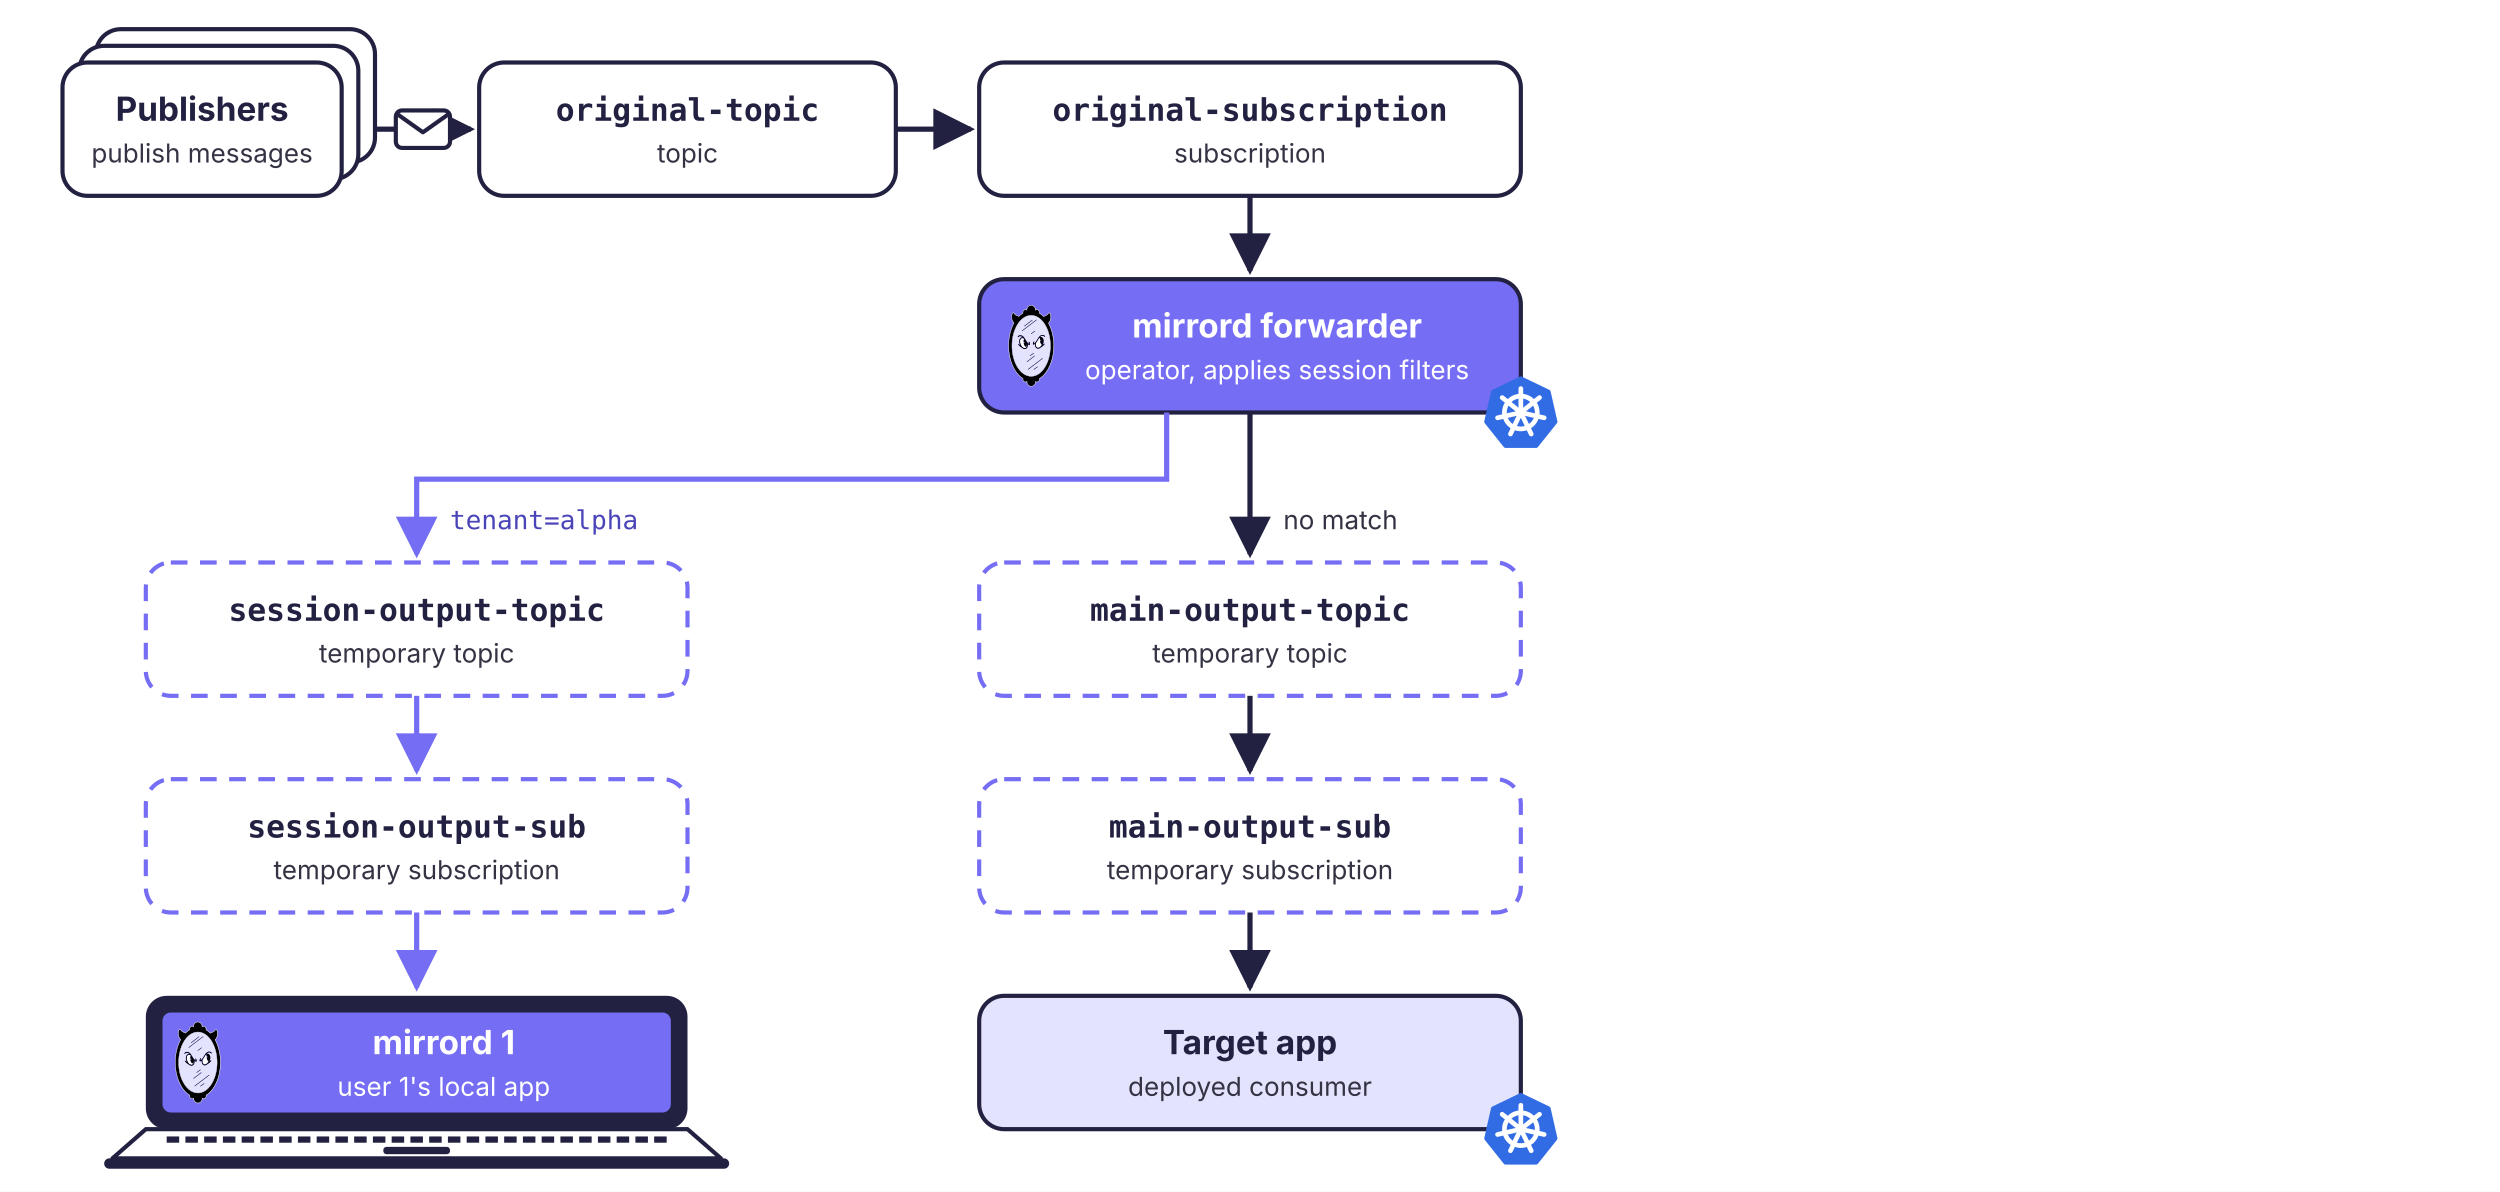
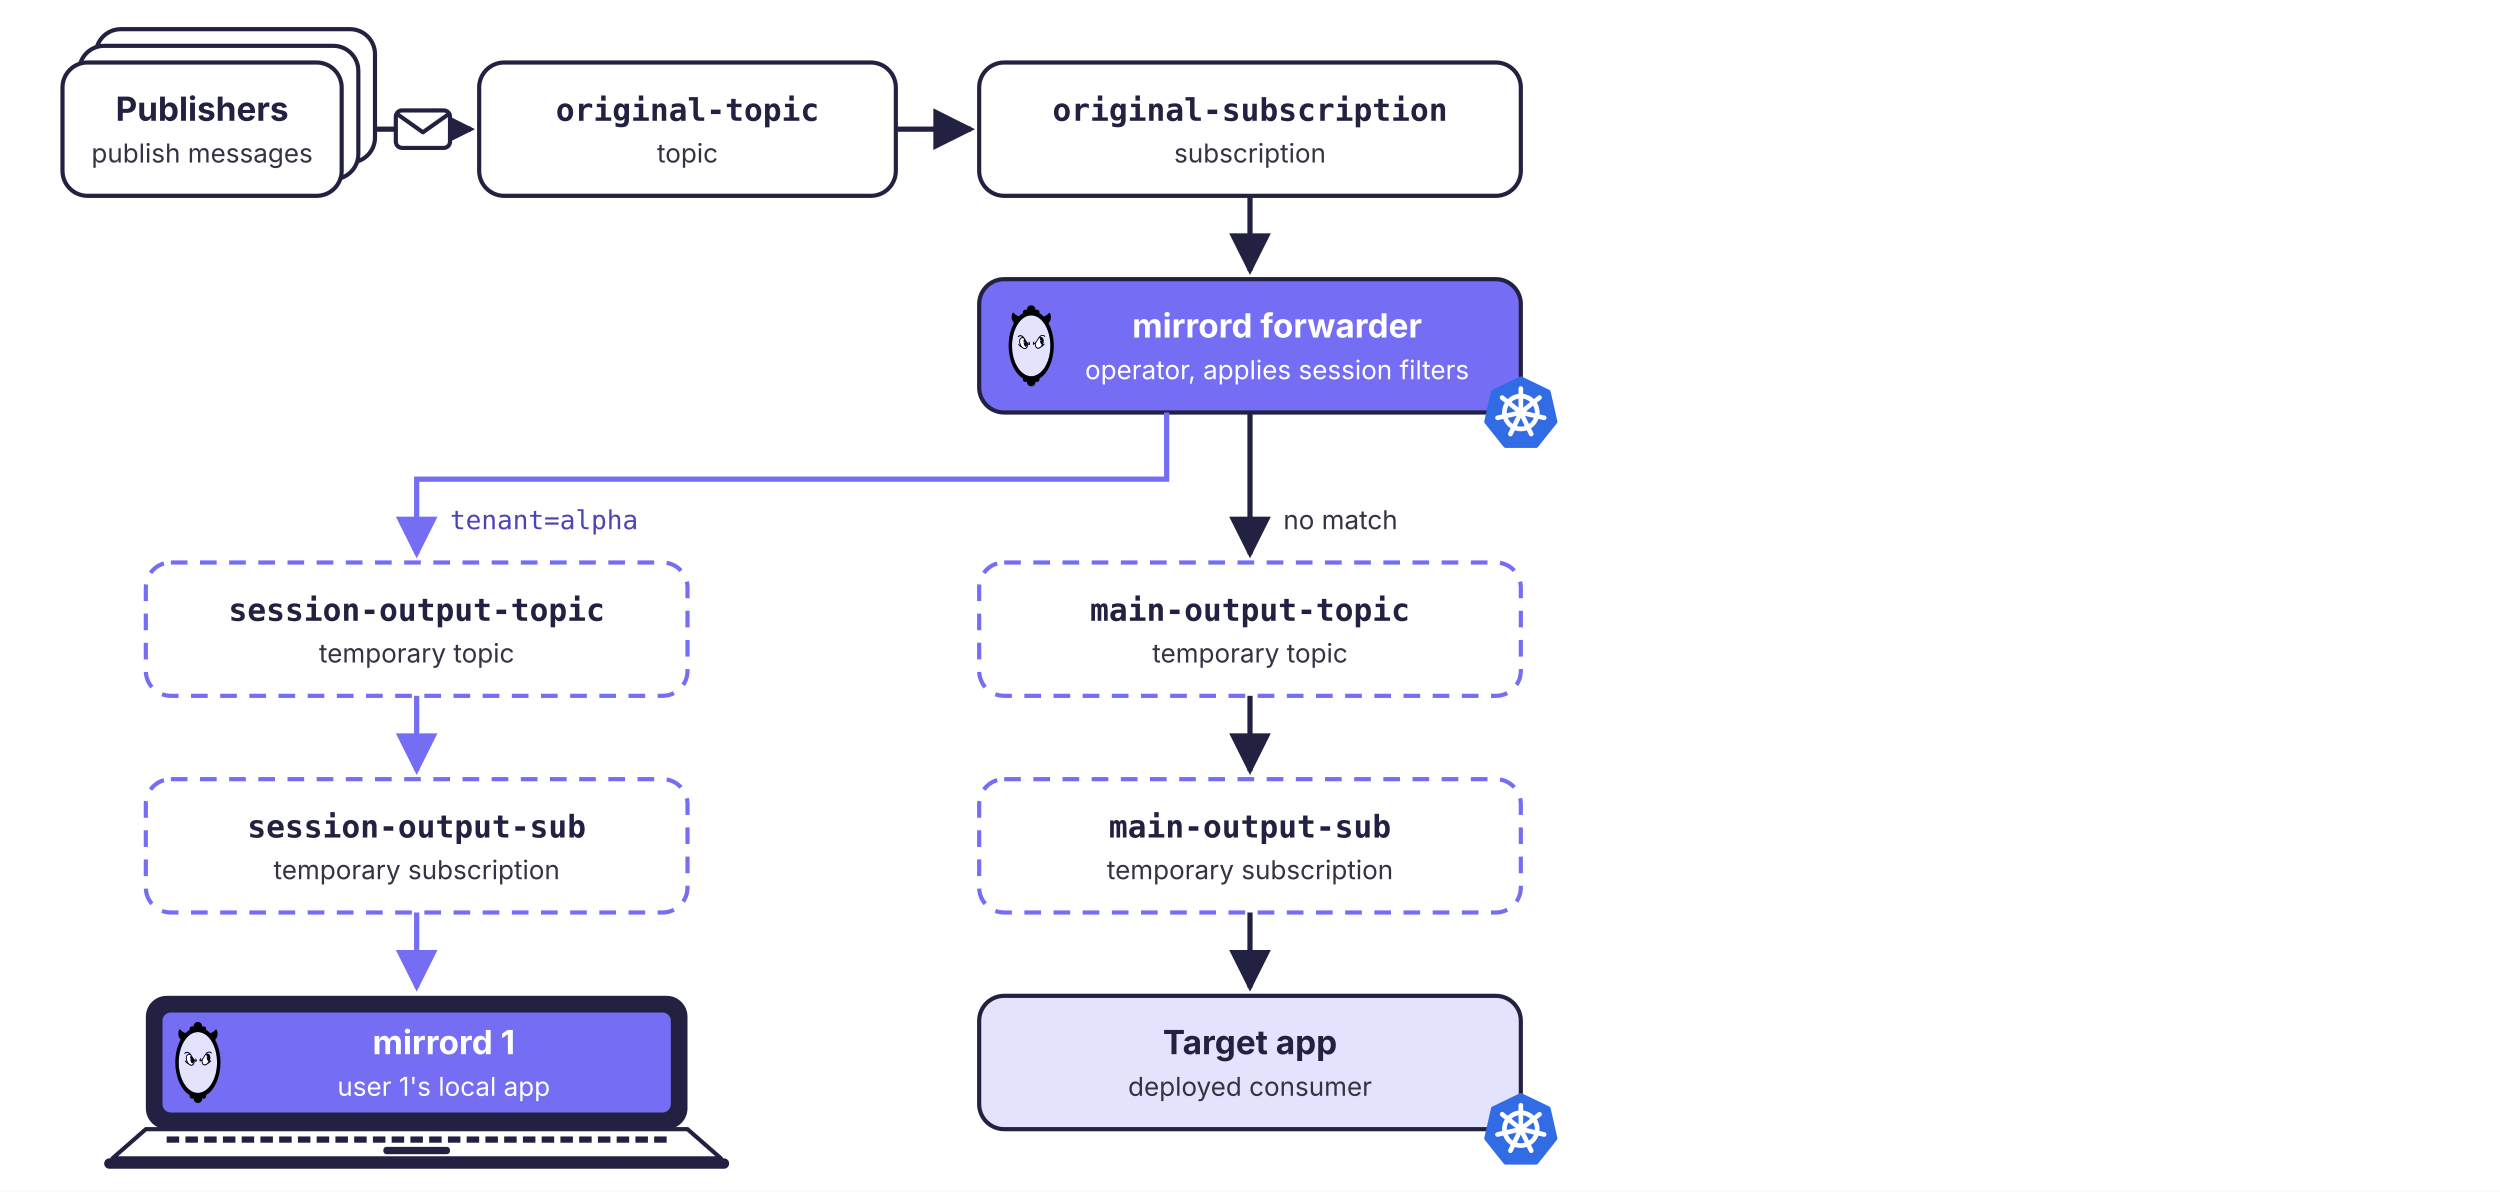
<svg xmlns="http://www.w3.org/2000/svg" viewBox="0 0 1200 572" width="1200" height="572" font-family="Inter, Helvetica, Arial, sans-serif" role="img" aria-labelledby="t d">
  <defs>
    <marker id="arrow" viewBox="0 0 10 10" refX="9" refY="5" markerWidth="8" markerHeight="8" orient="auto-start-reverse">
      <path d="M0 0 L10 5 L0 10 z" fill="#232141" />
    </marker>
    <marker id="arrow-purple" viewBox="0 0 10 10" refX="9" refY="5" markerWidth="8" markerHeight="8" orient="auto-start-reverse">
      <path d="M0 0 L10 5 L0 10 z" fill="#756DF3" />
    </marker>
    <symbol id="k8s" viewBox="0 0 32 32">
      <polygon points="16.00,1.60 27.73,7.25 30.62,19.94 22.51,30.11 9.49,30.11 1.38,19.94 4.27,7.25" fill="#326CE5" stroke="#326CE5" stroke-width="2" stroke-linejoin="round" />
      <g fill="none" stroke="#ffffff" stroke-width="2" stroke-linecap="round">
        <circle cx="16" cy="16" r="7" />
        <line x1="16.00" y1="13.40" x2="16.00" y2="5.80" />
        <line x1="18.03" y1="14.38" x2="23.97" y2="9.64" />
        <line x1="18.53" y1="16.58" x2="25.94" y2="18.27" />
        <line x1="17.13" y1="18.34" x2="20.43" y2="25.19" />
        <line x1="14.87" y1="18.34" x2="11.57" y2="25.19" />
        <line x1="13.47" y1="16.58" x2="6.06" y2="18.27" />
        <line x1="13.97" y1="14.38" x2="8.03" y2="9.64" />
      </g>
      <circle cx="16" cy="16" r="2.4" fill="#ffffff" />
    </symbol>
    <symbol id="mirrord" viewBox="97 61 391 696">
      <path fill="#ffffff" d="M255.6,387c4.1,19.1-0.9,36.1-12,40.5c-8.2,3.2-17.8,0-26.5-8.2c-0.3-0.6-0.9-0.9-1.5-1.2c0,0,0,0-0.3-0.3 c-5.5-5.6-10.5-13.2-14-22c-4.7-11.5-6.1-23.2-4.4-33.5c1.8-9.4,6.1-16.1,12.8-18.8c5.5-2.3,12.5-1.5,19.3,2.6 c1.5,2.3,2.6,4.4,3.8,6.2c-4.1,2.6-6.4,10.3-6.4,20.3l3.2,1.8l11.1,6.5l-12.5,1.5h-0.9c0.3,1.2,0.3,2.3,0.6,3.5 c3.2,17.9,12,31.1,19,29.7c6.4-1.2,9.6-14.4,7.6-30.2C255.3,386.4,255.6,386.7,255.6,387z" />
      <path fill="#ffffff" d="M384,398.4c-3.2,6.8-7.3,12.3-12,17c0,0,0,0-0.3,0c-0.6,0.3-0.9,0.9-1.2,1.2c-8.7,7.9-18.4,11.5-26.5,8.2 c-11.1-4.7-16-21.4-12-40.5c1.5-1.8,3.2-3.8,4.7-5.6c5-6.5,9-13.2,12.8-20l1.2-2.1c1.2-1.8,2-3.8,3.2-5.6c1.2-2.1,2.6-4.4,4.4-7 c3.5-2.1,6.7-3.2,9.9-3.8c-2,4.7-2.3,10.3-2.3,15.3l3.2,1.8l11.1,6.5l-12.5,1.5h-0.9c0.3,1.2,0.3,2.3,0.6,3.8 C370.5,384.6,377.5,397,384,398.4z" />
-       <path fill="#E4E3FD" d="M405,391.7c-1.5-1.2-3.8-0.9-5,0.6c-3.2,4.1-7,7.9-11.1,11.5c1.2-2.3,2.6-5,3.5-7.6 c5.3-12.6,6.7-25.8,4.7-37.3c-2.3-12-8.2-20.6-16.9-24.1c-4.1-1.8-8.8-2.1-13.7-1.2c4.4-4.4,10.2-8.5,17.5-10 c8.2-1.5,16.6,1.5,20.4,7.3c1.2,1.5,3.2,2.1,5,0.9c1.5-1.2,2-3.2,0.9-4.7c-5.5-8.2-16.6-12.3-27.4-10c-11.1,2.1-19.3,9.7-24.2,15.6 c-2,2.3-3.8,5-5.5,7.3c-2,2.9-3.5,5.6-5,8.2c-1.2,2.1-2.3,3.8-3.2,5.6l-1.2,2.1c-3.8,6.5-7.6,13.2-12.3,19.1 c-5.8,7.6-11.7,12.9-18.4,16.7c0.6-5,2-9.7,4.4-14.1c0.9-1.8,0.3-3.8-1.5-4.7c-1.7-0.9-3.8-0.3-4.7,1.5c-2.9,5.6-4.7,11.5-5.3,17.6 c0,0.9-0.3,3.5,1.5,5.6c1.2,1.2,2.3,1.8,4.1,1.8c1.5,0,2.9-0.3,4.4-1.5c2.6-1.5,5.3-3.2,7.9-5.3c-1.7,18.5,5,34.1,17.5,39.3 c2.9,1.2,5.8,1.8,8.8,1.8c8.5,0,17.5-4.4,25.4-12c11.4-6.2,21.6-14.4,29.5-24.7C406.7,395.2,406.4,392.8,405,391.7z M292.1,149.1 c90.1,0,163.6,116.6,163.6,259.6s-73.5,259.6-163.6,259.6c-90.4,0-163.6-116.6-163.6-259.6S201.9,149.1,292.1,149.1z M389.5,517.3 c0.9-0.6,0.9-1.8,0.3-2.3c-0.6-0.9-1.8-0.9-2.3-0.3l-122.5,93.7c-0.9,0.6-0.9,1.8-0.3,2.3c0.3,0.3,0.9,0.6,1.5,0.6 c0.3,0,0.9,0,1.2-0.3L389.5,517.3z M346.9,589c0.9-0.6,0.9-1.8,0.3-2.3c-0.6-0.9-1.8-0.9-2.3-0.3l-31.2,23.2 c-0.9,0.6-0.9,1.8-0.3,2.3c0.3,0.6,0.9,0.9,1.5,0.9c0.3,0,0.6-0.3,0.9-0.3L346.9,589z M338.2,189.1c0.9-0.6,0.9-1.8,0.3-2.3 c-0.6-0.9-1.8-0.9-2.3-0.3l-122.5,93.4c-0.9,0.6-0.9,1.8-0.3,2.3c0.3,0.3,0.9,0.6,1.5,0.6c0.3,0,0.9,0,0.9-0.3L338.2,189.1z M324.4,284.5c0.9-0.6,0.9-1.8,0.3-2.3c-0.6-0.9-1.7-0.9-2.3-0.3l-31.2,22.9c-0.9,0.6-0.9,1.8-0.3,2.3c0.3,0.6,0.9,0.6,1.5,0.6 c0.3,0,0.6,0,0.9-0.3L324.4,284.5z M322.7,495.9c0.9-0.6,0.9-1.8,0.3-2.3c-0.6-0.9-1.8-0.9-2.3-0.3l-66.2,50.8 c-0.9,0.6-0.9,1.8-0.3,2.3c0.3,0.3,0.9,0.6,1.5,0.6c0.3,0,0.6,0,0.9-0.3L322.7,495.9z M314.8,472.4c0.9-0.6,0.9-1.8,0.3-2.3 c-0.6-0.9-1.8-0.9-2.3-0.3L281.6,493c-0.9,0.6-0.9,1.8-0.3,2.3c0.3,0.6,0.9,0.9,1.5,0.9c0.3,0,0.9-0.3,0.9-0.3L314.8,472.4z M302.3,190.5c0.9-0.6,0.9-1.8,0.3-2.3c-0.6-0.9-1.7-0.9-2.3-0.3L234,239c-0.9,0.6-0.9,1.8-0.3,2.3c0.3,0.3,0.9,0.6,1.5,0.6 c0.3,0,0.9,0,1.2-0.3L302.3,190.5z M280.1,399.6c1.8-2.1,1.5-4.7,1.5-5.6c-0.6-6.2-2.3-12.3-5-17.9c-0.9-1.8-2.9-2.3-4.7-1.5 c-1.8,0.9-2.3,2.9-1.5,4.7c2.3,4.4,3.8,9.4,4.4,14.1c-6.4-3.8-12.5-9.4-18.4-16.7c-4.7-6.2-8.8-12.9-12.3-19.1l-1.5-2.3 c-1.2-1.8-2-3.8-3.2-5.6c-1.5-2.3-2.9-5.3-5-8.2c0,0,0,0,0-0.3c-1.5-2.3-3.5-5-5.5-7.3c-5-5.9-13.1-13.2-24.2-15.6 c-10.8-2.1-21.9,2.1-27.4,10c-1.2,1.5-0.6,3.8,0.9,4.7c1.5,1.2,3.8,0.6,4.7-0.9c4.1-5.9,12.5-8.8,20.4-7.3 c7.3,1.5,13.1,5.9,17.5,10c-4.7-0.9-9.3-0.3-13.7,1.2c-8.8,3.5-14.6,12-16.9,24.1c-2,11.5-0.3,24.7,4.7,37.3 c1.2,2.6,2.3,5.3,3.5,7.6c-4.1-3.5-7.9-7.3-11.1-11.5c-1.2-1.5-3.5-1.8-5-0.6c-1.5,1.2-1.8,3.5-0.6,5c8.2,10,18.4,18.5,29.5,24.7 c7.9,7.6,16.9,11.7,25.7,11.7c2.9,0,6.1-0.6,8.8-1.8c12.5-5.3,19-20.6,17.5-39.3c2.6,2.1,5,3.8,7.9,5.3c1.5,0.9,2.9,1.2,4.4,1.2 C277.8,401.4,279.2,400.8,280.1,399.6z" />
+       <path fill="#E4E3FD" d="M405,391.7c-1.5-1.2-3.8-0.9-5,0.6c-3.2,4.1-7,7.9-11.1,11.5c1.2-2.3,2.6-5,3.5-7.6 c5.3-12.6,6.7-25.8,4.7-37.3c-2.3-12-8.2-20.6-16.9-24.1c-4.1-1.8-8.8-2.1-13.7-1.2c4.4-4.4,10.2-8.5,17.5-10 c8.2-1.5,16.6,1.5,20.4,7.3c1.2,1.5,3.2,2.1,5,0.9c1.5-1.2,2-3.2,0.9-4.7c-5.5-8.2-16.6-12.3-27.4-10c-11.1,2.1-19.3,9.7-24.2,15.6 c-2,2.3-3.8,5-5.5,7.3c-2,2.9-3.5,5.6-5,8.2c-1.2,2.1-2.3,3.8-3.2,5.6l-1.2,2.1c-3.8,6.5-7.6,13.2-12.3,19.1 c-5.8,7.6-11.7,12.9-18.4,16.7c0.6-5,2-9.7,4.4-14.1c0.9-1.8,0.3-3.8-1.5-4.7c-1.7-0.9-3.8-0.3-4.7,1.5c-2.9,5.6-4.7,11.5-5.3,17.6 c0,0.9-0.3,3.5,1.5,5.6c1.2,1.2,2.3,1.8,4.1,1.8c1.5,0,2.9-0.3,4.4-1.5c2.6-1.5,5.3-3.2,7.9-5.3c-1.7,18.5,5,34.1,17.5,39.3 c2.9,1.2,5.8,1.8,8.8,1.8c8.5,0,17.5-4.4,25.4-12c11.4-6.2,21.6-14.4,29.5-24.7C406.7,395.2,406.4,392.8,405,391.7z M292.1,149.1 c90.1,0,163.6,116.6,163.6,259.6s-73.5,259.6-163.6,259.6c-90.4,0-163.6-116.6-163.6-259.6S201.9,149.1,292.1,149.1z M280.1,399.6c1.8-2.1,1.5-4.7,1.5-5.6c-0.6-6.2-2.3-12.3-5-17.9c-0.9-1.8-2.9-2.3-4.7-1.5 c-1.8,0.9-2.3,2.9-1.5,4.7c2.3,4.4,3.8,9.4,4.4,14.1c-6.4-3.8-12.5-9.4-18.4-16.7c-4.7-6.2-8.8-12.9-12.3-19.1l-1.5-2.3 c-1.2-1.8-2-3.8-3.2-5.6c-1.5-2.3-2.9-5.3-5-8.2c0,0,0,0,0-0.3c-1.5-2.3-3.5-5-5.5-7.3c-5-5.9-13.1-13.2-24.2-15.6 c-10.8-2.1-21.9,2.1-27.4,10c-1.2,1.5-0.6,3.8,0.9,4.7c1.5,1.2,3.8,0.6,4.7-0.9c4.1-5.9,12.5-8.8,20.4-7.3 c7.3,1.5,13.1,5.9,17.5,10c-4.7-0.9-9.3-0.3-13.7,1.2c-8.8,3.5-14.6,12-16.9,24.1c-2,11.5-0.3,24.7,4.7,37.3 c1.2,2.6,2.3,5.3,3.5,7.6c-4.1-3.5-7.9-7.3-11.1-11.5c-1.2-1.5-3.5-1.8-5-0.6c-1.5,1.2-1.8,3.5-0.6,5c8.2,10,18.4,18.5,29.5,24.7 c7.9,7.6,16.9,11.7,25.7,11.7c2.9,0,6.1-0.6,8.8-1.8c12.5-5.3,19-20.6,17.5-39.3c2.6,2.1,5,3.8,7.9,5.3c1.5,0.9,2.9,1.2,4.4,1.2 C277.8,401.4,279.2,400.8,280.1,399.6z" />
      <path d="M439.4,215.2c29.5,54,45.5,122.4,45.5,193.8c0,123.6-49,234.9-122.8,279.2c0.6,2.1,1.2,4.4,1.2,6.8 c0,12.3-10.2,22.6-22.5,22.6c-4.4,0-8.8-1.2-12.3-3.5c0.3,1.2,0.3,2.6,0.3,3.8c0,20.3-16.3,36.7-36.5,36.7s-36.5-16.4-36.5-36.7 c0-1.2,0-2.6,0.3-3.8c-3.5,2.3-7.9,3.5-12.3,3.5c-12.3,0-22.5-10-22.5-22.6c0-2.3,0.3-4.7,1.2-6.8C148.6,643.6,99.3,532.3,99.3,409 c0-71.9,16.3-140.9,46.4-195.3c-1.5-0.9-2.3-2.1-3.5-3.2c-9.9-11.2-15.5-26.4-16.9-42.6c-0.6-11.5,0.9-23.2,5-33.8 c0.6-1.8,2.6-6.8,7.6-7.3c5.3-0.6,8.5,3.8,11.4,7.9c1.2,1.5,2.3,2.9,2.9,3.8c5.5,5.3,12.5,9.7,21.6,13.8c4.4,2.1,9,3.8,13.4,5.3 c11.1-11.2,22.8-20.6,35-27.9c-0.6-2.3-1.2-4.4-1.2-6.8c0-12.3,10.2-22.6,22.5-22.6c4.4,0,8.8,1.2,12.3,3.5c0-1.2-0.3-2.6-0.3-3.8 c0-20.3,16.3-36.7,36.5-36.7c20.1,0,36.5,16.4,36.5,36.7c0,1.2,0,2.6-0.3,3.8c3.5-2.3,7.9-3.5,12.3-3.5c12.5,0,22.5,10.3,22.5,22.6 c0,2.3-0.3,4.7-1.2,6.8c12.5,7.6,24.8,17.3,36.2,29.1c4.7-1.5,9-3.2,13.7-5.3c9-4.1,16-8.5,21.6-13.8c0.9-0.9,2-2.3,2.9-3.8 c2.9-4.1,6.1-8.5,11.4-7.9c5,0.6,7,5.6,7.6,7.3c4.1,10.6,5.5,22.3,4.7,33.8c-1.2,15.9-7,31.4-16.9,42.6 C442.3,212.6,441.1,214,439.4,215.2z M455.7,409c0-143.3-73.5-259.6-163.6-259.6c-90.4,0-163.6,116.6-163.6,259.6 c0,143,73.5,259.6,163.6,259.6C382.5,668.6,455.7,552,455.7,409z" />
-       <path fill="#ffffff" d="M292.4,756.6c-21.2,0-38.5-17.4-38.5-38.7c0-0.1,0-0.2,0-0.3c-3,1.3-6.5,2-10,2c-13.5,0-24.5-11-24.5-24.6 c0-2.2,0.2-4.2,0.7-5.9c-36.1-22.2-66.8-60.3-88.9-110.2C109,528.5,97.3,469.7,97.3,409c0-71.5,16.3-140.6,45.8-194.7 c-0.6-0.5-1.1-1-1.5-1.5c-0.3-0.3-0.5-0.6-0.8-0.8l-0.1-0.1c-9.7-10.9-15.9-26.4-17.4-43.7c-0.6-12.5,1.1-24.4,5.1-34.7 c0.8-2.3,3.2-7.9,9.2-8.6c6.5-0.7,10.4,4.7,13.2,8.7c1.1,1.4,2.2,2.8,2.9,3.7c5.3,5,11.9,9.2,20.9,13.3c3.5,1.7,7.6,3.3,12.1,4.8 c10.7-10.7,21.9-19.6,33.2-26.5c-0.5-1.9-0.9-3.7-0.9-5.8c0-13.3,11.2-24.6,24.5-24.6c3.5,0,6.9,0.7,10,2c0-0.1,0-0.2,0-0.3 c0-21.3,17.3-38.7,38.5-38.7c21.2,0,38.5,17.4,38.5,38.7c0,0.1,0,0.2,0,0.3c3-1.3,6.5-2,10-2c13.5,0,24.5,11,24.5,24.6 c0,2.2-0.2,4.2-0.7,5.9c12.2,7.6,23.8,16.9,34.3,27.6c3.7-1.2,7.6-2.7,12.3-4.8c9-4.1,15.7-8.4,21-13.4c0.7-0.7,1.8-2,2.6-3.4 l0.1-0.1c2.8-4,6.7-9.5,13.2-8.8c6,0.7,8.5,6.3,9.3,8.7c4,10.4,5.7,22.4,4.8,34.5c-1.2,16.6-7.5,32.4-17.2,43.5c-0.4,1-1.3,2-2.4,3 c29,53.9,44.9,122.4,44.9,193.3c0,60.9-11.7,119.7-33.9,170.2c-22,49.9-52.6,87.9-88.6,110c0.5,1.9,0.8,3.8,0.8,5.8 c0,13.3-11.2,24.6-24.5,24.6c-3.5,0-6.9-0.7-10-2c0,0.1,0,0.2,0,0.3C330.8,739.2,313.6,756.6,292.4,756.6z M259.4,709.5l-1.2,5 c-0.2,0.9-0.2,2.3-0.2,3.3c0,19.1,15.5,34.7,34.5,34.7s34.5-15.6,34.5-34.7c0-1.1,0-2.4-0.2-3.3l-1.2-5l4.3,2.9 c3.1,2.1,7,3.2,11.1,3.2c11.1,0,20.5-9.4,20.5-20.6c0-2.1-0.5-4.2-1.1-6.2l-0.4-1.5l1.3-0.8c72.9-43.8,121.8-155.3,121.8-277.5 c0-70.8-16.1-139.3-45.3-192.8l-0.9-1.6l1.5-1c1.6-1.1,2.3-2.2,2.4-2.5l0.1-0.4l0.3-0.3c9.3-10.4,15.2-25.5,16.4-41.4 c0.9-11.6-0.7-22.9-4.5-32.9c-0.6-1.7-2.3-5.6-6-6.1c-3.8-0.4-6.3,2.6-9.5,7c-0.9,1.5-2.1,3-3.2,4.1c-5.7,5.4-12.7,9.9-22.2,14.2 c-5.4,2.4-9.7,4-13.9,5.4l-1.2,0.4l-0.9-0.9c-10.9-11.3-23-21-35.8-28.8l-1.5-0.9l0.7-1.6c0.7-1.6,1-3.5,1-6 c0-11.4-9.2-20.6-20.5-20.6c-4.1,0-8.1,1.1-11.1,3.2l-4.3,2.9l1.2-5c0.2-0.9,0.2-2.3,0.2-3.3c0-19.1-15.5-34.7-34.5-34.7 c-19,0-34.5,15.6-34.5,34.7c0,0.5,0.1,1.1,0.1,1.7c0.1,0.7,0.2,1.4,0.2,2.1v3.8l-3.1-2.1c-3.1-2.1-7-3.2-11.1-3.2 c-11.1,0-20.5,9.4-20.5,20.6c0,1.9,0.4,3.6,0.9,5.6l0.5,2.1l-1.3,0.8c-11.8,7.1-23.5,16.4-34.6,27.6l-0.9,0.9l-1.2-0.4 c-5.1-1.7-9.7-3.5-13.6-5.4c-9.5-4.3-16.5-8.8-22.1-14.2l-0.2-0.2l-0.1-0.2c-0.5-0.8-1.7-2.2-2.8-3.6l-0.1-0.1 c-3.1-4.4-5.7-7.5-9.5-7.1c-3.7,0.4-5.4,4.3-5.9,6c-3.8,9.8-5.5,21.2-4.9,33c1.5,16.4,7.3,31.1,16.4,41.3c0.3,0.3,0.6,0.6,0.9,0.9 c0.7,0.8,1.4,1.5,2.2,2l1.6,1l-0.9,1.7c-29.7,53.8-46.1,122.8-46.1,194.3c0,121.9,49.2,233.4,122.4,277.5l1.5,0.9l-0.7,1.6 c-0.7,1.6-1,3.5-1,6c0,11.4,9.2,20.6,20.5,20.6c4.1,0,8.1-1.1,11.1-3.2L259.4,709.5z M292.1,670.6c-91.3,0-165.6-117.3-165.6-261.6 s74.3-261.6,165.6-261.6c91.3,0,165.6,117.3,165.6,261.6S383.4,670.6,292.1,670.6z M292.1,151.4c-89.1,0-161.6,115.5-161.6,257.6 c0,68.8,16.9,133.5,47.7,182.3c30.6,48.5,71,75.2,113.9,75.2c89.1,0,161.6-115.5,161.6-257.6C453.7,267,381.2,151.4,292.1,151.4z" />
-       <path d="M344.9,586.3c0.9-0.6,1.7-0.3,2.3,0.3c0.6,0.9,0.3,1.8-0.3,2.3l-31.2,23.2c-0.3,0.3-0.6,0.3-0.9,0.3 c-0.6,0-1.2-0.3-1.5-0.9c-0.6-0.9-0.3-1.8,0.3-2.3L344.9,586.3z" />
      <path d="M372,415.5c4.4-4.4,8.5-10.3,12-17c-6.4-1.8-13.4-13.8-16.3-29.7c-0.3-1.2-0.6-2.3-0.6-3.8h0.9l12.5-1.5l-11.1-6.5 l-3.2-1.8c0-5,0.3-10.6,2.3-15.3c-3.2,0.6-6.7,1.8-9.9,3.8c-1.8,2.3-3.2,5-4.4,7c-1.2,2.1-2.3,3.8-3.2,5.6l-1.2,2.1 c-3.8,6.5-7.9,13.5-12.8,20c-1.5,2.1-3.2,3.8-4.7,5.6c-4.1,19.1,0.9,35.8,12,40.5c8.2,3.2,17.8-0.3,26.5-8.2 C370.8,416.3,371.4,415.8,372,415.5z M410.5,326.8c1.2,1.5,0.9,3.8-0.9,4.7c-1.5,1.2-3.8,0.9-5-0.9c-4.1-5.9-12.5-8.8-20.4-7.3 c-7.3,1.5-13.1,5.9-17.5,10c4.7-0.9,9.3-0.3,13.7,1.2c8.8,3.5,14.9,12,16.9,24.1c2,11.5,0.3,24.7-4.7,37.3 c-1.2,2.6-2.3,5.3-3.5,7.6c4.1-3.5,7.9-7.3,11.1-11.5c1.2-1.5,3.5-1.8,5-0.6c1.5,1.2,1.7,3.5,0.6,5c-8.2,10.3-18.4,18.5-29.5,24.7 c-7.9,7.6-16.9,12-25.4,12c-3.2,0-6.1-0.6-8.8-1.8c-12.5-5.3-19-20.6-17.5-39.3c-2.6,2.1-5.3,3.8-7.9,5.3c-1.5,0.9-3.2,1.5-4.4,1.5 c-1.5,0-2.9-0.6-4.1-1.8c-1.7-2.1-1.5-4.7-1.5-5.6c0.6-6.2,2.3-12,5.3-17.6c0.9-1.8,2.9-2.3,4.7-1.5c1.8,0.9,2.3,2.9,1.5,4.7 c-2.3,4.4-3.8,9.4-4.4,14.1c6.4-3.8,12.5-9.4,18.4-16.7c4.7-6.2,8.8-12.6,12.3-19.1l1.2-2.1c1.2-2.1,2.3-3.8,3.2-5.6 c1.5-2.3,2.9-5.3,5-8.2c1.8-2.3,3.5-5,5.5-7.3c5-5.9,13.4-13.2,24.2-15.6C393.9,314.5,405,318.6,410.5,326.8z" />
-       <path d="M324.4,284.5l-31.5,23.2c-0.3,0.3-0.6,0.3-0.9,0.3c-0.6,0-1.2-0.3-1.5-0.6c-0.6-0.9-0.3-1.8,0.3-2.3l31.2-23.2 c0.9-0.6,1.7-0.3,2.3,0.3C325.6,282.7,325.3,283.9,324.4,284.5z" />
-       <path d="M312.8,469.5c0.9-0.6,1.8-0.3,2.3,0.3c0.6,0.9,0.3,1.8-0.3,2.3l-31.2,23.2c-0.3,0.3-0.6,0.3-0.9,0.3 c-0.6,0-1.2-0.3-1.5-0.9c-0.6-0.9-0.3-1.8,0.3-2.3L312.8,469.5z" />
-       <path d="M387.5,514.7c0.9-0.6,1.8-0.3,2.3,0.3c0.6,0.9,0.3,1.8-0.3,2.3L267,611c-0.3,0.3-0.6,0.3-1.2,0.3c-0.6,0-1.2-0.3-1.5-0.6 c-0.6-0.9-0.6-1.8,0.3-2.3L387.5,514.7z" />
-       <path d="M320.7,493c0.9-0.6,1.8-0.3,2.3,0.3c0.6,0.9,0.6,1.8-0.3,2.3l-66.2,51.1c-0.3,0.3-0.6,0.3-0.9,0.3c-0.6,0-1.2-0.3-1.5-0.6 c-0.6-0.9-0.6-1.8,0.3-2.3L320.7,493z" />
-       <path d="M300.2,187.9c0.9-0.6,1.7-0.3,2.3,0.3c0.6,0.9,0.6,1.8-0.3,2.3l-65.9,51.1c-0.3,0.3-0.6,0.3-1.2,0.3 c-0.6,0-0.9-0.3-1.5-0.6c-0.6-0.9-0.3-1.8,0.3-2.3L300.2,187.9z" />
-       <path d="M213.6,279.8l122.5-93.7c0.6-0.6,1.8-0.3,2.3,0.3c0.6,0.9,0.3,1.8-0.3,2.3l-122.5,93.7c-0.3,0.3-0.6,0.3-0.9,0.3 c-0.6,0-1.2-0.3-1.5-0.6C212.7,281.6,212.7,280.4,213.6,279.8z" />
      <path d="M243.9,427.5c11.1-4.4,16-21.4,12-40.5c-0.3-0.3-0.6-0.6-0.9-0.9c2,15.9-1.2,29.1-7.6,30.2c-7.3,1.5-15.8-12-19-29.7 c-0.3-1.2-0.3-2.3-0.6-3.5h0.9l12.5-1.5l-11.1-6.5l-3.2-1.8c0-10,2.3-17.6,6.4-20.3c-1.2-2.1-2.3-4.1-3.8-6.2 c-7-4.1-13.7-5-19.3-2.6c-6.4,2.6-11.1,9.4-12.8,18.8c-1.8,10-0.3,22,4.4,33.5c3.5,8.8,8.5,16.4,14,22c0,0,0.3,0,0.3,0.3 c0.6,0.3,1.2,0.9,1.5,1.2C225.9,427.2,235.8,430.7,243.9,427.5z M204.9,319.1c11.1,2.1,19.3,9.7,24.2,15.6c2,2.3,3.8,5,5.5,7.3 c0,0,0,0,0,0.3c2,2.9,3.5,5.6,5,8.2c1.2,1.8,2,3.5,3.2,5.6l1.5,2.3c3.8,6.5,7.6,12.9,12.3,19.1c5.8,7.3,11.7,12.9,18.4,16.7 c-0.6-5-2-9.7-4.4-14.1c-0.9-1.8-0.3-3.8,1.5-4.7c1.8-0.9,3.8-0.3,4.7,1.5c2.9,5.6,4.7,11.5,5,17.9c0,0.9,0.3,3.5-1.5,5.6 c-1.2,1.2-2.6,1.8-4.1,1.8c-1.5,0-2.9-0.6-4.4-1.2c-2.6-1.5-5.3-3.2-7.9-5.3c1.7,18.5-5,34.1-17.5,39.3c-2.9,1.2-5.8,1.8-8.8,1.8 c-8.5,0-17.5-4.4-25.7-11.7c-11.4-6.2-21.6-14.7-29.5-24.7c-1.2-1.5-0.9-3.8,0.6-5c1.5-1.2,3.8-0.9,5,0.6c3.2,4.1,7,7.9,11.1,11.5 c-1.2-2.3-2.6-5-3.5-7.6c-5-12.6-6.7-25.8-4.7-37.3c2-12,8.2-20.6,16.9-24.1c4.1-1.8,8.8-2.1,13.7-1.2c-4.4-4.4-10.2-8.8-17.5-10 c-8.2-1.5-16.6,1.5-20.4,7.3c-1.2,1.5-3.2,2.1-4.7,0.9c-1.5-1.2-2-3.2-0.9-4.7C183,320.9,194.1,317.1,204.9,319.1z" />
    </symbol>
    <symbol id="envelope" viewBox="0 0 28 20">
      <rect x="1" y="1" width="26" height="18" rx="3" fill="#ffffff" stroke="#232141" stroke-width="2" />
      <path d="M2 3 L14 11.5 L26 3" fill="none" stroke="#232141" stroke-width="2" stroke-linejoin="round" />
    </symbol>
  </defs>
  <rect x="0" y="0" width="1200" height="572" fill="#ffffff" />
  <rect x="46" y="14" width="134" height="64" rx="12" fill="#ffffff" stroke="#232141" stroke-width="2" />
  <rect x="38" y="22" width="134" height="64" rx="12" fill="#ffffff" stroke="#232141" stroke-width="2" />
  <rect x="30" y="30" width="134" height="64" rx="12" fill="#ffffff" stroke="#232141" stroke-width="2" />
  <text x="97" y="58" font-size="16" font-weight="700" fill="#232141" text-anchor="middle">Publishers</text>
  <text x="97" y="78" font-size="12.5" fill="#333344" text-anchor="middle">publish messages</text>
  <line x1="180" y1="62" x2="226" y2="62" stroke="#232141" stroke-width="2.5" marker-end="url(#arrow)" />
  <rect x="230" y="30" width="200" height="64" rx="12" fill="#ffffff" stroke="#232141" stroke-width="2" />
  <text x="330" y="58" font-size="15" font-weight="700" font-family="Menlo, Consolas, monospace" fill="#232141" text-anchor="middle">original-topic</text>
  <text x="330" y="78" font-size="12.5" fill="#333344" text-anchor="middle">topic</text>
  <line x1="430" y1="62" x2="466" y2="62" stroke="#232141" stroke-width="2.5" marker-end="url(#arrow)" />
  <rect x="470" y="30" width="260" height="64" rx="12" fill="#ffffff" stroke="#232141" stroke-width="2" />
  <text x="600" y="58" font-size="15" font-weight="700" font-family="Menlo, Consolas, monospace" fill="#232141" text-anchor="middle">original-subscription</text>
  <text x="600" y="78" font-size="12.5" fill="#333344" text-anchor="middle">subscription</text>
  <line x1="600" y1="94" x2="600" y2="130" stroke="#232141" stroke-width="2.5" marker-end="url(#arrow)" />
  <rect x="470" y="134" width="260" height="64" rx="12" fill="#756DF3" stroke="#232141" stroke-width="2" />
  <use href="#mirrord" x="484" y="146" width="22" height="40" />
  <text x="613" y="162" font-size="16" font-weight="700" fill="#ffffff" text-anchor="middle">mirrord forwarder</text>
  <text x="613" y="182" font-size="12.5" fill="#ffffff" text-anchor="middle">operator, applies session filters</text>
  <polyline points="560,198 560,230 200,230 200,266" fill="none" stroke="#756DF3" stroke-width="2.5" marker-end="url(#arrow-purple)" />
  <text x="216" y="254" font-size="12.5" font-family="Menlo, Consolas, monospace" fill="#4a44b8" text-anchor="start">tenant=alpha</text>
  <rect x="70" y="270" width="260" height="64" rx="12" fill="#ffffff" stroke="#756DF3" stroke-width="2" stroke-dasharray="8 6" />
  <text x="200" y="298" font-size="15" font-weight="700" font-family="Menlo, Consolas, monospace" fill="#232141" text-anchor="middle">session-output-topic</text>
  <text x="200" y="318" font-size="12.5" fill="#333344" text-anchor="middle">temporary topic</text>
  <line x1="200" y1="334" x2="200" y2="370" stroke="#756DF3" stroke-width="2.5" marker-end="url(#arrow-purple)" />
  <rect x="70" y="374" width="260" height="64" rx="12" fill="#ffffff" stroke="#756DF3" stroke-width="2" stroke-dasharray="8 6" />
  <text x="200" y="402" font-size="15" font-weight="700" font-family="Menlo, Consolas, monospace" fill="#232141" text-anchor="middle">session-output-sub</text>
  <text x="200" y="422" font-size="12.5" fill="#333344" text-anchor="middle">temporary subscription</text>
  <line x1="200" y1="438" x2="200" y2="474" stroke="#756DF3" stroke-width="2.5" marker-end="url(#arrow-purple)" />
  <rect x="70" y="478" width="260" height="64" rx="10" fill="#232141" />
  <rect x="78" y="486" width="244" height="48" rx="4" fill="#756DF3" />
  <path d="M70 542 H330 L346 556 H54 Z" fill="#ffffff" stroke="#232141" stroke-width="2" stroke-linejoin="round" />
  <line x1="80" y1="547" x2="320" y2="547" stroke="#232141" stroke-width="3" stroke-dasharray="6 3" />
  <rect x="184" y="550.5" width="32" height="3.5" rx="1.5" fill="#232141" />
  <rect x="50" y="556" width="300" height="5" rx="2.5" fill="#232141" />
  <use href="#mirrord" x="84" y="490" width="22" height="40" />
  <text x="213" y="506" font-size="16" font-weight="700" fill="#ffffff" text-anchor="middle">mirrord 1</text>
  <text x="213" y="526" font-size="12.5" fill="#ffffff" text-anchor="middle">user 1's local app</text>
  <line x1="600" y1="198" x2="600" y2="266" stroke="#232141" stroke-width="2.5" marker-end="url(#arrow)" />
  <text x="616" y="254" font-size="12.5" fill="#333344" text-anchor="start">no match</text>
  <rect x="470" y="270" width="260" height="64" rx="12" fill="#ffffff" stroke="#756DF3" stroke-width="2" stroke-dasharray="8 6" />
  <text x="600" y="298" font-size="15" font-weight="700" font-family="Menlo, Consolas, monospace" fill="#232141" text-anchor="middle">main-output-topic</text>
  <text x="600" y="318" font-size="12.5" fill="#333344" text-anchor="middle">temporary topic</text>
  <line x1="600" y1="334" x2="600" y2="370" stroke="#232141" stroke-width="2.5" marker-end="url(#arrow)" />
  <rect x="470" y="374" width="260" height="64" rx="12" fill="#ffffff" stroke="#756DF3" stroke-width="2" stroke-dasharray="8 6" />
  <text x="600" y="402" font-size="15" font-weight="700" font-family="Menlo, Consolas, monospace" fill="#232141" text-anchor="middle">main-output-sub</text>
  <text x="600" y="422" font-size="12.5" fill="#333344" text-anchor="middle">temporary subscription</text>
  <line x1="600" y1="438" x2="600" y2="474" stroke="#232141" stroke-width="2.5" marker-end="url(#arrow)" />
  <rect x="470" y="478" width="260" height="64" rx="12" fill="#E4E3FD" stroke="#232141" stroke-width="2" />
  <text x="600" y="506" font-size="16" font-weight="700" fill="#232141" text-anchor="middle">Target app</text>
  <text x="600" y="526" font-size="12.5" fill="#333344" text-anchor="middle">deployed consumer</text>
  <use href="#envelope" x="189" y="52" width="28" height="20" />
  <use href="#k8s" x="712" y="180" width="36" height="36" />
  <use href="#k8s" x="712" y="524" width="36" height="36" />
</svg>
